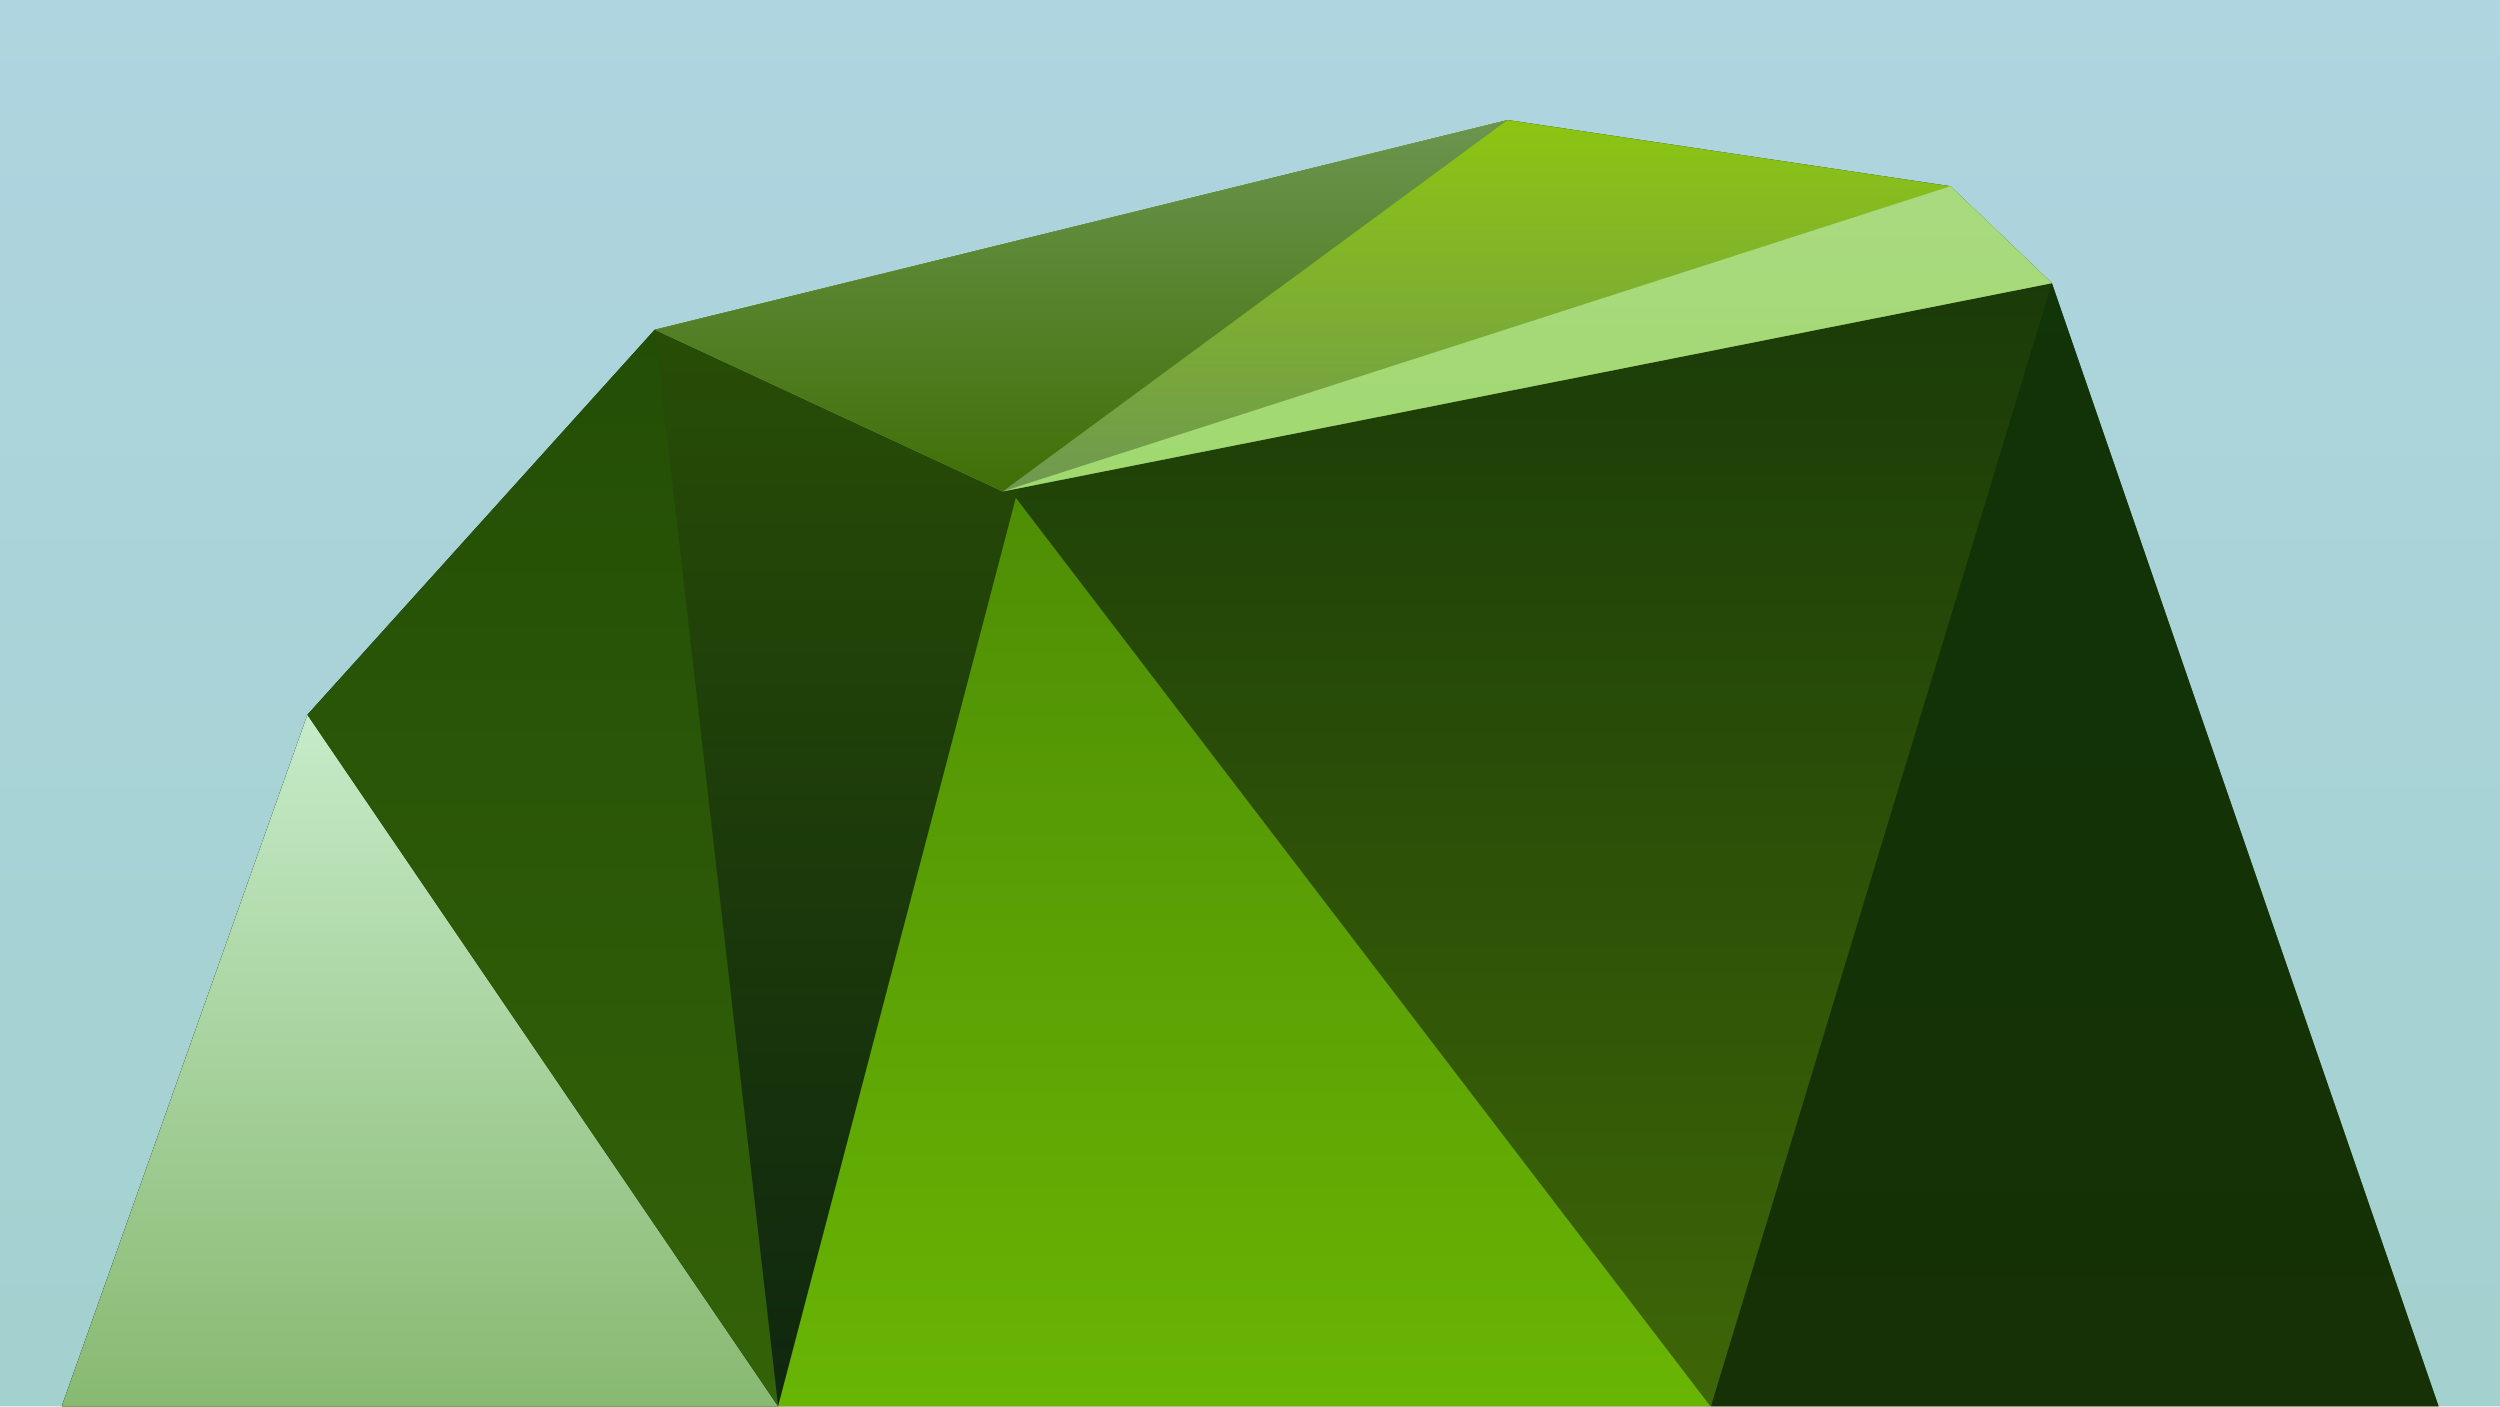
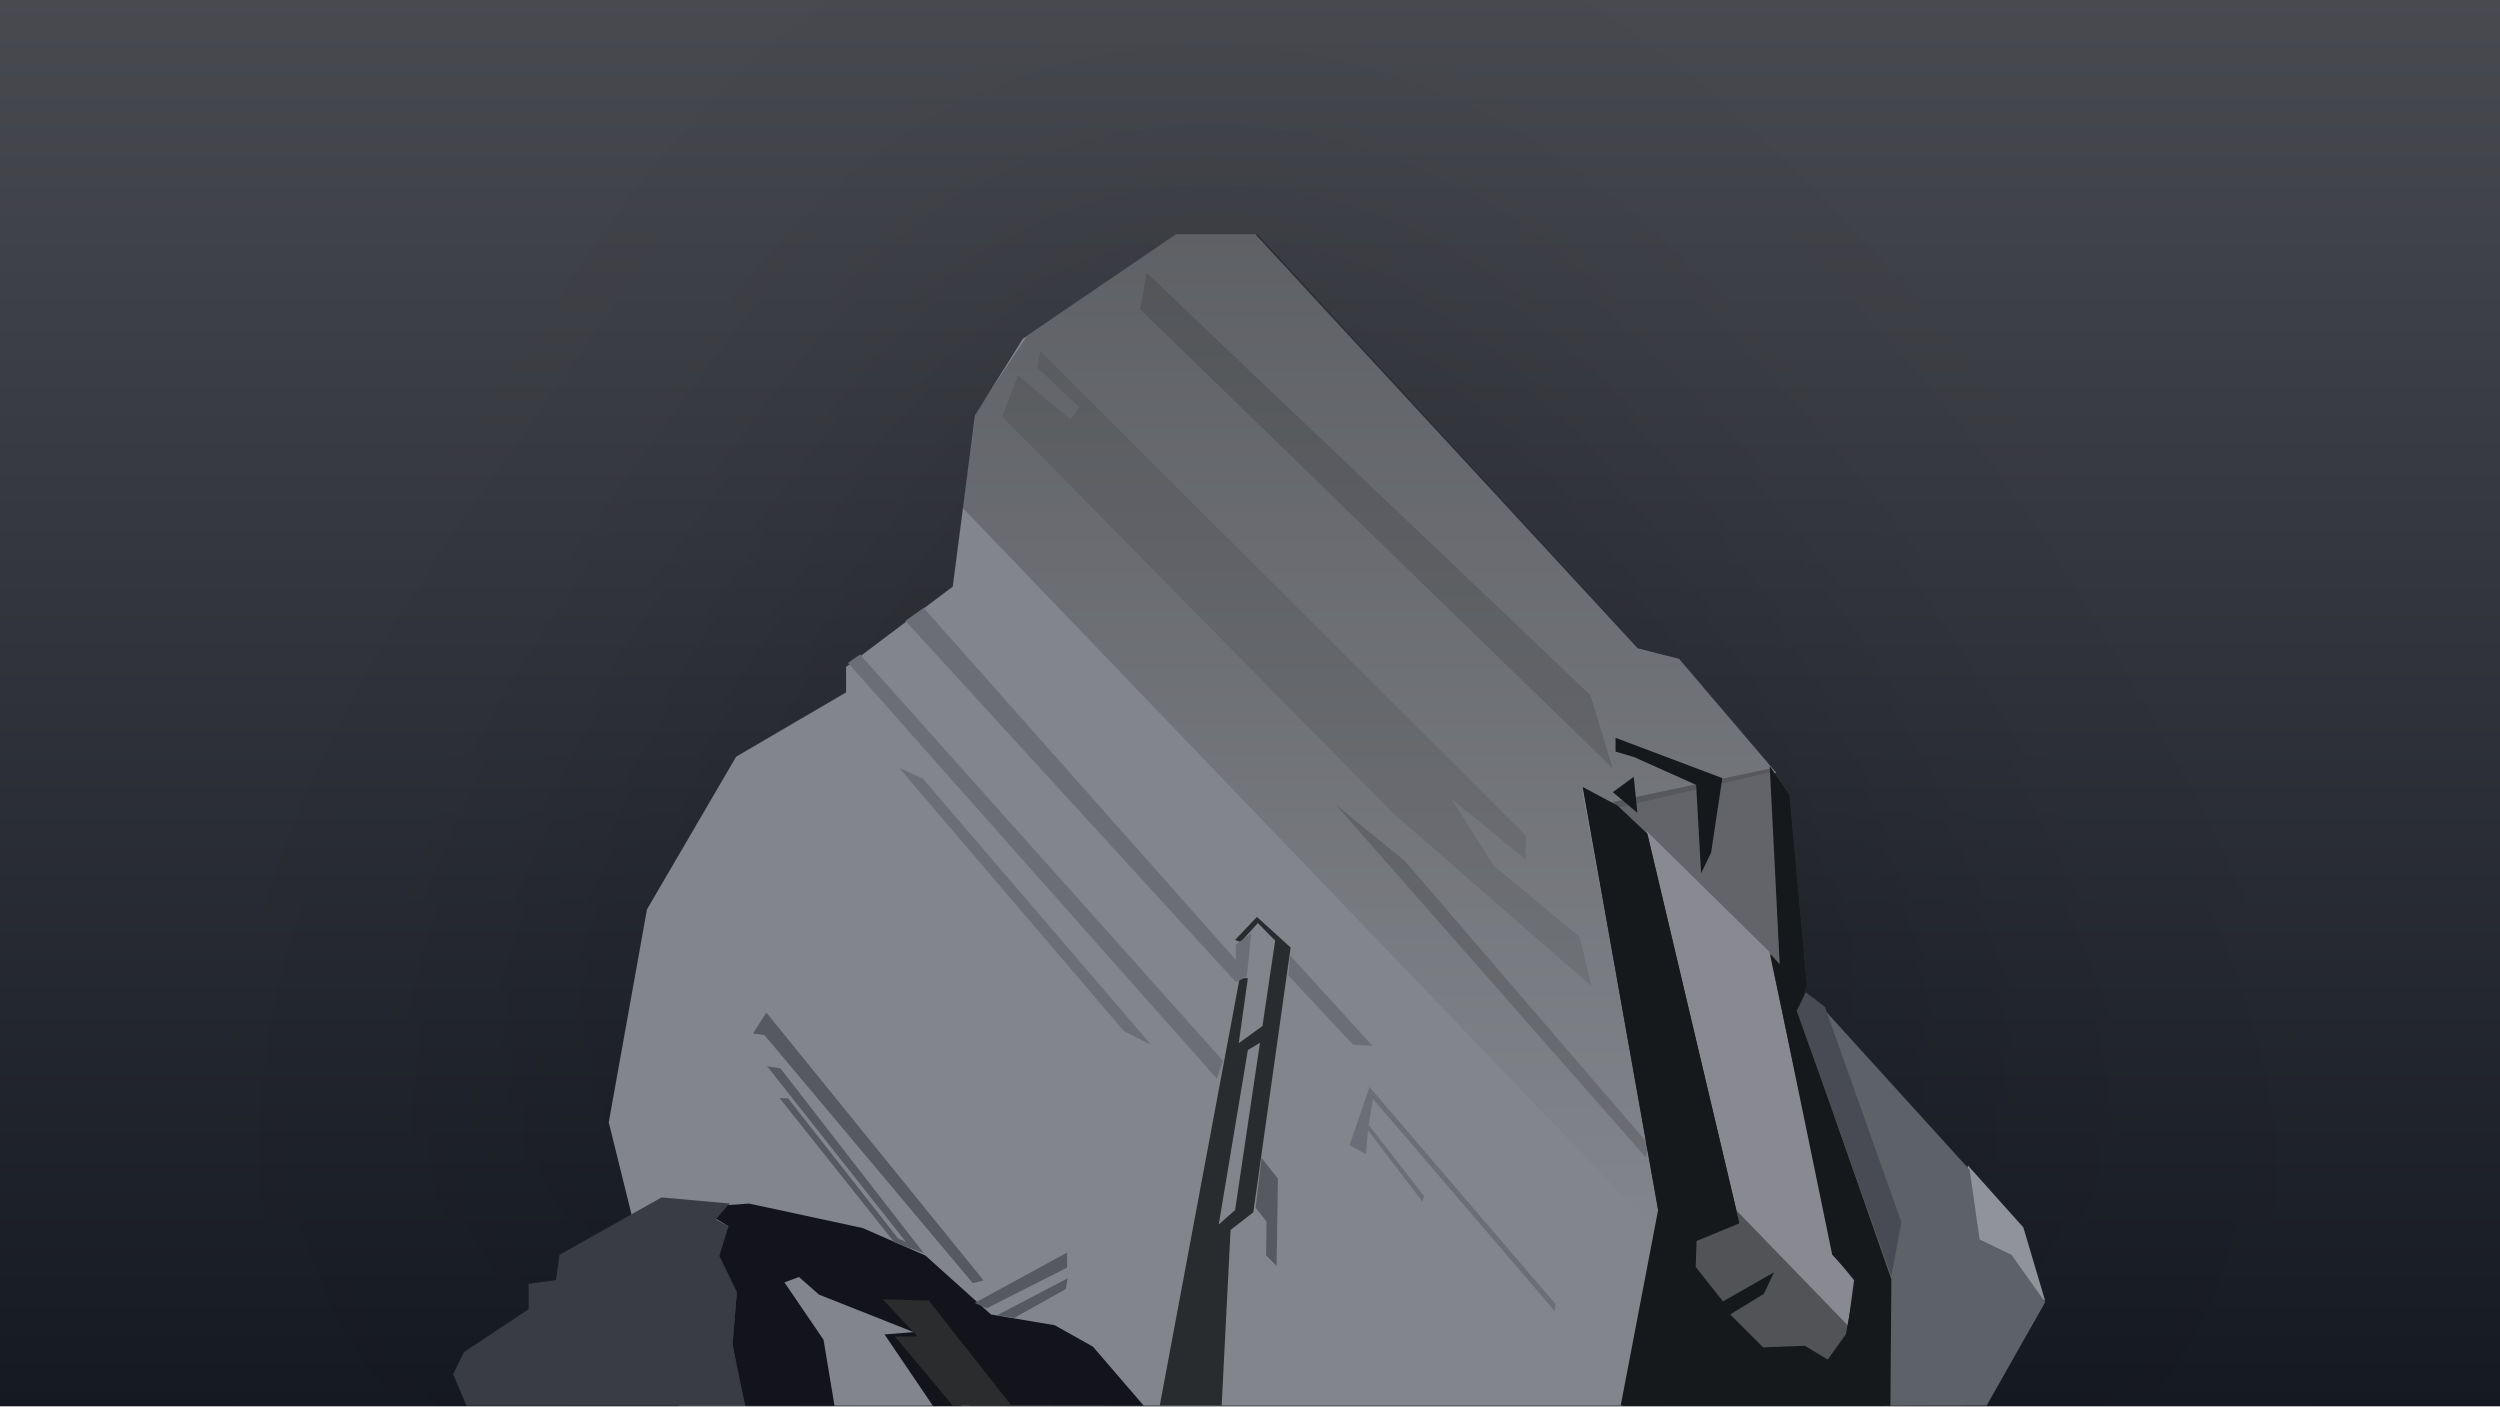
- <svg xmlns="http://www.w3.org/2000/svg" version="1.1" width="640" height="360" viewBox="0,0,640,360">
-   <defs>
-     <linearGradient x1="240" y1="-0.141" x2="240" y2="359.859" gradientUnits="userSpaceOnUse" id="color-1">
-       <stop offset="0" stop-color="#afd5e0" />
-       <stop offset="1" stop-color="#a3d1cf" />
-     </linearGradient>
-     <linearGradient x1="240.049" y1="30.582" x2="240.049" y2="359.859" gradientUnits="userSpaceOnUse" id="color-2">
-       <stop offset="0" stop-color="#153508" />
-       <stop offset="1" stop-color="#3e6607" />
-     </linearGradient>
-     <linearGradient x1="146.837" y1="110.179" x2="146.837" y2="359.859" gradientUnits="userSpaceOnUse" id="color-3">
-       <stop offset="0" stop-color="#4c8b05" />
-       <stop offset="1" stop-color="#69b504" />
-     </linearGradient>
-     <linearGradient x1="62.211" y1="84.259" x2="62.211" y2="359.859" gradientUnits="userSpaceOnUse" id="color-4">
-       <stop offset="0" stop-color="#284d06" />
-       <stop offset="1" stop-color="#0f270f" />
-     </linearGradient>
-     <linearGradient x1="266.453" y1="30.582" x2="266.453" y2="125.668" gradientUnits="userSpaceOnUse" id="color-5">
-       <stop offset="0" stop-color="#8cc511" />
-       <stop offset="1" stop-color="#6f9851" />
-     </linearGradient>
-     <linearGradient x1="27.504" y1="182.846" x2="27.504" y2="359.859" gradientUnits="userSpaceOnUse" id="color-6">
-       <stop offset="0" stop-color="#c6ebc9" />
-       <stop offset="1" stop-color="#88b971" />
-     </linearGradient>
-     <linearGradient x1="196.782" y1="30.582" x2="196.782" y2="125.668" gradientUnits="userSpaceOnUse" id="color-7">
-       <stop offset="0" stop-color="#6c954f" />
-       <stop offset="1" stop-color="#406f07" />
-     </linearGradient>
-     <linearGradient x1="266.453" y1="30.582" x2="266.453" y2="125.668" gradientUnits="userSpaceOnUse" id="color-8">
-       <stop offset="0" stop-color="#acda84" />
-       <stop offset="1" stop-color="#a0d96f" />
-     </linearGradient>
-     <linearGradient x1="62.211" y1="84.259" x2="62.211" y2="359.859" gradientUnits="userSpaceOnUse" id="color-9">
-       <stop offset="0" stop-color="#234e06" />
-       <stop offset="1" stop-color="#346208" />
-     </linearGradient>
-     <linearGradient x1="240.049" y1="30.582" x2="240.049" y2="359.859" gradientUnits="userSpaceOnUse" id="color-10">
-       <stop offset="0" stop-color="#103408" />
-       <stop offset="1" stop-color="#153105" />
-     </linearGradient>
-   </defs>
-   <g transform="translate(80,0.14147)">
-     <g data-paper-data="{&quot;isPaintingLayer&quot;:true}" fill-rule="nonzero" stroke="none" stroke-width="0" stroke-linecap="butt" stroke-linejoin="miter" stroke-miterlimit="10" stroke-dasharray="" stroke-dashoffset="0" style="mix-blend-mode: normal">
-       <path d="M-80,359.859v-360h640v360z" fill="url(#color-1)" />
-       <path d="M-64.187,359.859l62.876,-177.013l88.932,-98.587l218.322,-53.677l113.392,16.947l25.949,24.815l99.001,287.515z" fill="url(#color-2)" />
-       <path d="M-64.187,359.859l231.142,-249.68l190.907,249.68z" fill="url(#color-3)" />
-       <path d="M-64.187,359.859l62.876,-177.013l88.932,-98.587l100.989,10.362l-69.415,265.238z" fill="url(#color-4)" />
-       <path d="M176.689,125.668l-89.068,-41.41l218.322,-53.677l113.392,16.947l25.949,24.815z" fill="url(#color-5)" />
-       <path d="M-64.187,359.859l62.876,-177.013l120.506,177.013z" fill="url(#color-6)" />
-       <path d="M176.689,125.668l-89.068,-41.41l218.322,-53.677z" fill="url(#color-7)" />
-       <path d="M176.689,125.668l242.646,-78.139l25.949,24.815z" fill="url(#color-8)" />
-       <path d="M-1.311,182.846l88.932,-98.587l31.574,275.6z" fill="url(#color-9)" />
-       <path d="M445.284,72.344l99.001,287.515l-186.279,-0z" fill="url(#color-10)" />
+ <svg xmlns="http://www.w3.org/2000/svg" width="480" height="270" viewBox="0 0 480 270" fill="none">
+   <g clip-path="url(#clip0_1640_4)">
+     <path d="M0 270V0H480V270H0Z" fill="url(#paint0_linear_1640_4)" />
+     <g filter="url(#filter0_d_1640_4)">
+       <path d="M130.338 269.896L116.883 215.488L124.222 174.602L141.347 145.287L162.448 132.944V128.058L182.937 112.63L187.218 79.715L196.392 65.057L225.749 45H241.039L314.432 124.458L322.383 126.515L341.037 148.373L310.763 154.802L304.035 151.716L318.408 232.717L311.525 269.885L130.338 269.896Z" fill="#82858B" />
+       <path d="M340.046 147.516L341.794 185.279L309.641 153.981L340.046 147.516Z" fill="#63646A" />
+       <path d="M317.794 236.06L184.871 97.544L187.318 79.372L197.103 64.629L225.645 45H241.547L314.532 124.03L322.483 126.601L341.035 148.03L310.659 155.059L303.727 151.63L318.609 231.346L317.794 236.06Z" fill="url(#paint1_linear_1640_4)" />
+       <path d="M89.57 269.894L87 263.849L89.097 259.587L101.504 251.359V246.51L106.746 245.775L107.445 240.926L127.017 229.905L140.123 231.081L137.501 234.167L139.948 235.489L138.2 241.22L141.521 247.832L140.647 258.412L143.351 269.887L89.57 269.894Z" fill="#393C42" />
+       <path d="M140.631 258.257L141.472 248.036L138.108 241.157L139.866 235.436L137.502 234.02L139.774 231.375L143.793 231.081L165.636 235.783L177.693 241.073L190.275 252.387L202.507 254.444L209.847 258.559L219.606 269.904L186.207 269.861L177.693 259.734L184.625 269.913L179.174 270L169.83 256.208L175.422 255.767L157.248 248.567L153.404 245.187L150.608 246.216L158.122 257.236L160.23 269.93H143.105L140.631 258.257Z" fill="#13141B" />
+       <path d="M182.919 269.848L171.821 256.586H176.179L169.451 249.45L178.319 249.707L194.233 269.911L182.919 269.848Z" fill="#2A2C2D" />
+       <path d="M238.015 187.802H239.588L237.84 200.292L242.908 196.618L242.034 200.145L239.588 201.614L233.996 235.117L237.141 232.325L244.83 180.602L241.51 177.222L238.19 180.895L237.141 180.455L241.335 176.046L247.801 181.924L240.636 232.766L236.268 236.145L234.56 269.852H222.678L238.015 187.802Z" fill="#282C2F" />
+       <path d="M313.679 149.156L314.378 156.062L309.66 152.095L313.679 149.156Z" fill="#15191C" />
+       <path d="M313.68 145.336L310.186 144.307V141.662L330.685 149.397L328.534 163.703L326.612 167.671L325.66 150.697L313.68 145.336Z" fill="#15191C" />
+       <path d="M339.725 182.762L352.132 241.097L355.977 245.799L354.579 256.232L334.134 235.513L316.135 159.545L339.725 182.762Z" fill="#888991" />
+       <path d="M377.821 223.758L388.48 235.66L392.674 249.767L376.947 240.362L377.821 223.758Z" fill="#90949A" />
+       <path d="M348.287 191.692L378.169 224.607L380.091 237.979L386.207 240.918L392.672 250.028L381.437 269.858L361.917 269.903L348.287 191.692Z" fill="#5C6267" />
+       <path d="M332.561 231.546L359.472 259.318L345.667 265.636L317.883 240.803L332.561 231.546Z" fill="#515357" />
+       <path d="M303.875 151.102L310.544 154.653L316.311 160.089L333.96 234.882L325.747 238.262L325.573 243.258L330.815 249.87L340.601 244.287L338.678 248.401L332.213 252.368L338.504 258.687L346.542 258.393L350.911 261.038L354.406 256.189L356.328 245.756L351.784 240.907L339.902 183.159L341.707 185.143L339.785 147.085L343.571 152.595L346.891 189.037L345.319 194.621L363.143 245.609L362.959 269.928L311.181 269.832L318.379 232.213L303.875 151.102Z" fill="#15191C" />
+       <path d="M346.714 190.55L350.384 193.341L365.062 234.632L363.14 245.065L344.967 194.076L346.714 190.55Z" fill="#484B53" />
+       <path d="M171.726 238.541L149.708 210.872H151.298L172.46 237.821L173.928 238.438L147.262 204.701L149.83 205.112L177.353 240.598L171.726 238.541Z" fill="#56595F" />
+       <path d="M186.771 246.359L146.772 198.735L144.57 198.427L147.139 194.415L188.851 245.844L186.771 246.359Z" fill="#56595F" />
+       <path d="M187.139 250.165L204.875 240.496V243.376L189.463 251.193L187.139 250.165Z" fill="#56595F" />
+       <path d="M191.42 252.53L204.998 245.433L204.631 247.49L194.723 253.044L191.42 252.53Z" fill="#56595F" />
+       <path d="M233.612 207.08L162.84 127.291L165.112 125.675L234.835 203.701L233.612 207.08Z" fill="#6B6E76" />
+       <path d="M177.168 149.48L221.029 200.615L215.787 197.97L172.625 147.422L177.168 149.48Z" fill="#6B6E76" />
+       <path d="M237.28 188.566L173.848 119.21L177.343 116.712L237.28 184.305V181.366L240.251 179.162L239.377 187.537L237.28 188.566Z" fill="#6B6E76" />
+       <path d="M242.218 222.339L245.363 226.307L245.101 243.058L243.092 241.001L243.179 234.535L241.082 231.891L242.218 222.339Z" fill="#56595F" />
+       <path d="M247.721 183.473L263.535 200.812L259.778 200.592L247.371 187.294L247.721 183.473Z" fill="#6B6E76" />
+       <path d="M259.123 219.887L262.929 208.687L298.674 250.401L298.538 251.773L263.608 210.972L262.793 216.001L273.394 229.601L273.122 230.744L262.657 217.029L262.249 221.601L259.123 219.887Z" fill="#6B6E76" />
+       <path d="M315.96 222.174L256.43 154.459L269.681 165.259L316.571 219.774L315.96 222.174Z" fill="black" fill-opacity="0.163" />
+       <path d="M309.64 147.516L218.918 59.4L220.141 52.372L305.359 133.458L309.64 147.516Z" fill="black" fill-opacity="0.13" />
+       <path d="M267.438 156.087L192.414 79.972L195.472 72.086L205.462 80.486L207.297 78.258L199.142 70.543L199.753 67.457L292.922 160.373V165.002L278.651 153.344L286.806 166.202L303.319 179.916L305.562 189.345L267.438 156.087Z" fill="black" fill-opacity="0.09" />
    </g>
  </g>
+   <defs>
+     <filter id="filter0_d_1640_4" x="-5.2" y="-43.2" width="490.074" height="409.4" filterUnits="userSpaceOnUse" color-interpolation-filters="sRGB">
+       <feFlood flood-opacity="0" result="BackgroundImageFix" />
+       <feColorMatrix in="SourceAlpha" type="matrix" values="0 0 0 0 0 0 0 0 0 0 0 0 0 0 0 0 0 0 127 0" result="hardAlpha" />
+       <feOffset dy="4" />
+       <feGaussianBlur stdDeviation="46.1" />
+       <feComposite in2="hardAlpha" operator="out" />
+       <feColorMatrix type="matrix" values="0 0 0 0 0 0 0 0 0 0 0 0 0 0 0 0 0 0 0.25 0" />
+       <feBlend mode="normal" in2="BackgroundImageFix" result="effect1_dropShadow_1640_4" />
+       <feBlend mode="normal" in="SourceGraphic" in2="effect1_dropShadow_1640_4" result="shape" />
+     </filter>
+     <linearGradient id="paint0_linear_1640_4" x1="240" y1="0" x2="240" y2="270" gradientUnits="userSpaceOnUse">
+       <stop stop-color="#484A50" />
+       <stop offset="1" stop-color="#151922" />
+     </linearGradient>
+     <linearGradient id="paint1_linear_1640_4" x1="262.953" y1="45" x2="262.953" y2="236.06" gradientUnits="userSpaceOnUse">
+       <stop stop-opacity="0.275" />
+       <stop offset="1" stop-opacity="0" />
+     </linearGradient>
+     <clipPath id="clip0_1640_4">
+       <rect width="480" height="270" fill="white" />
+     </clipPath>
+   </defs>
</svg>
